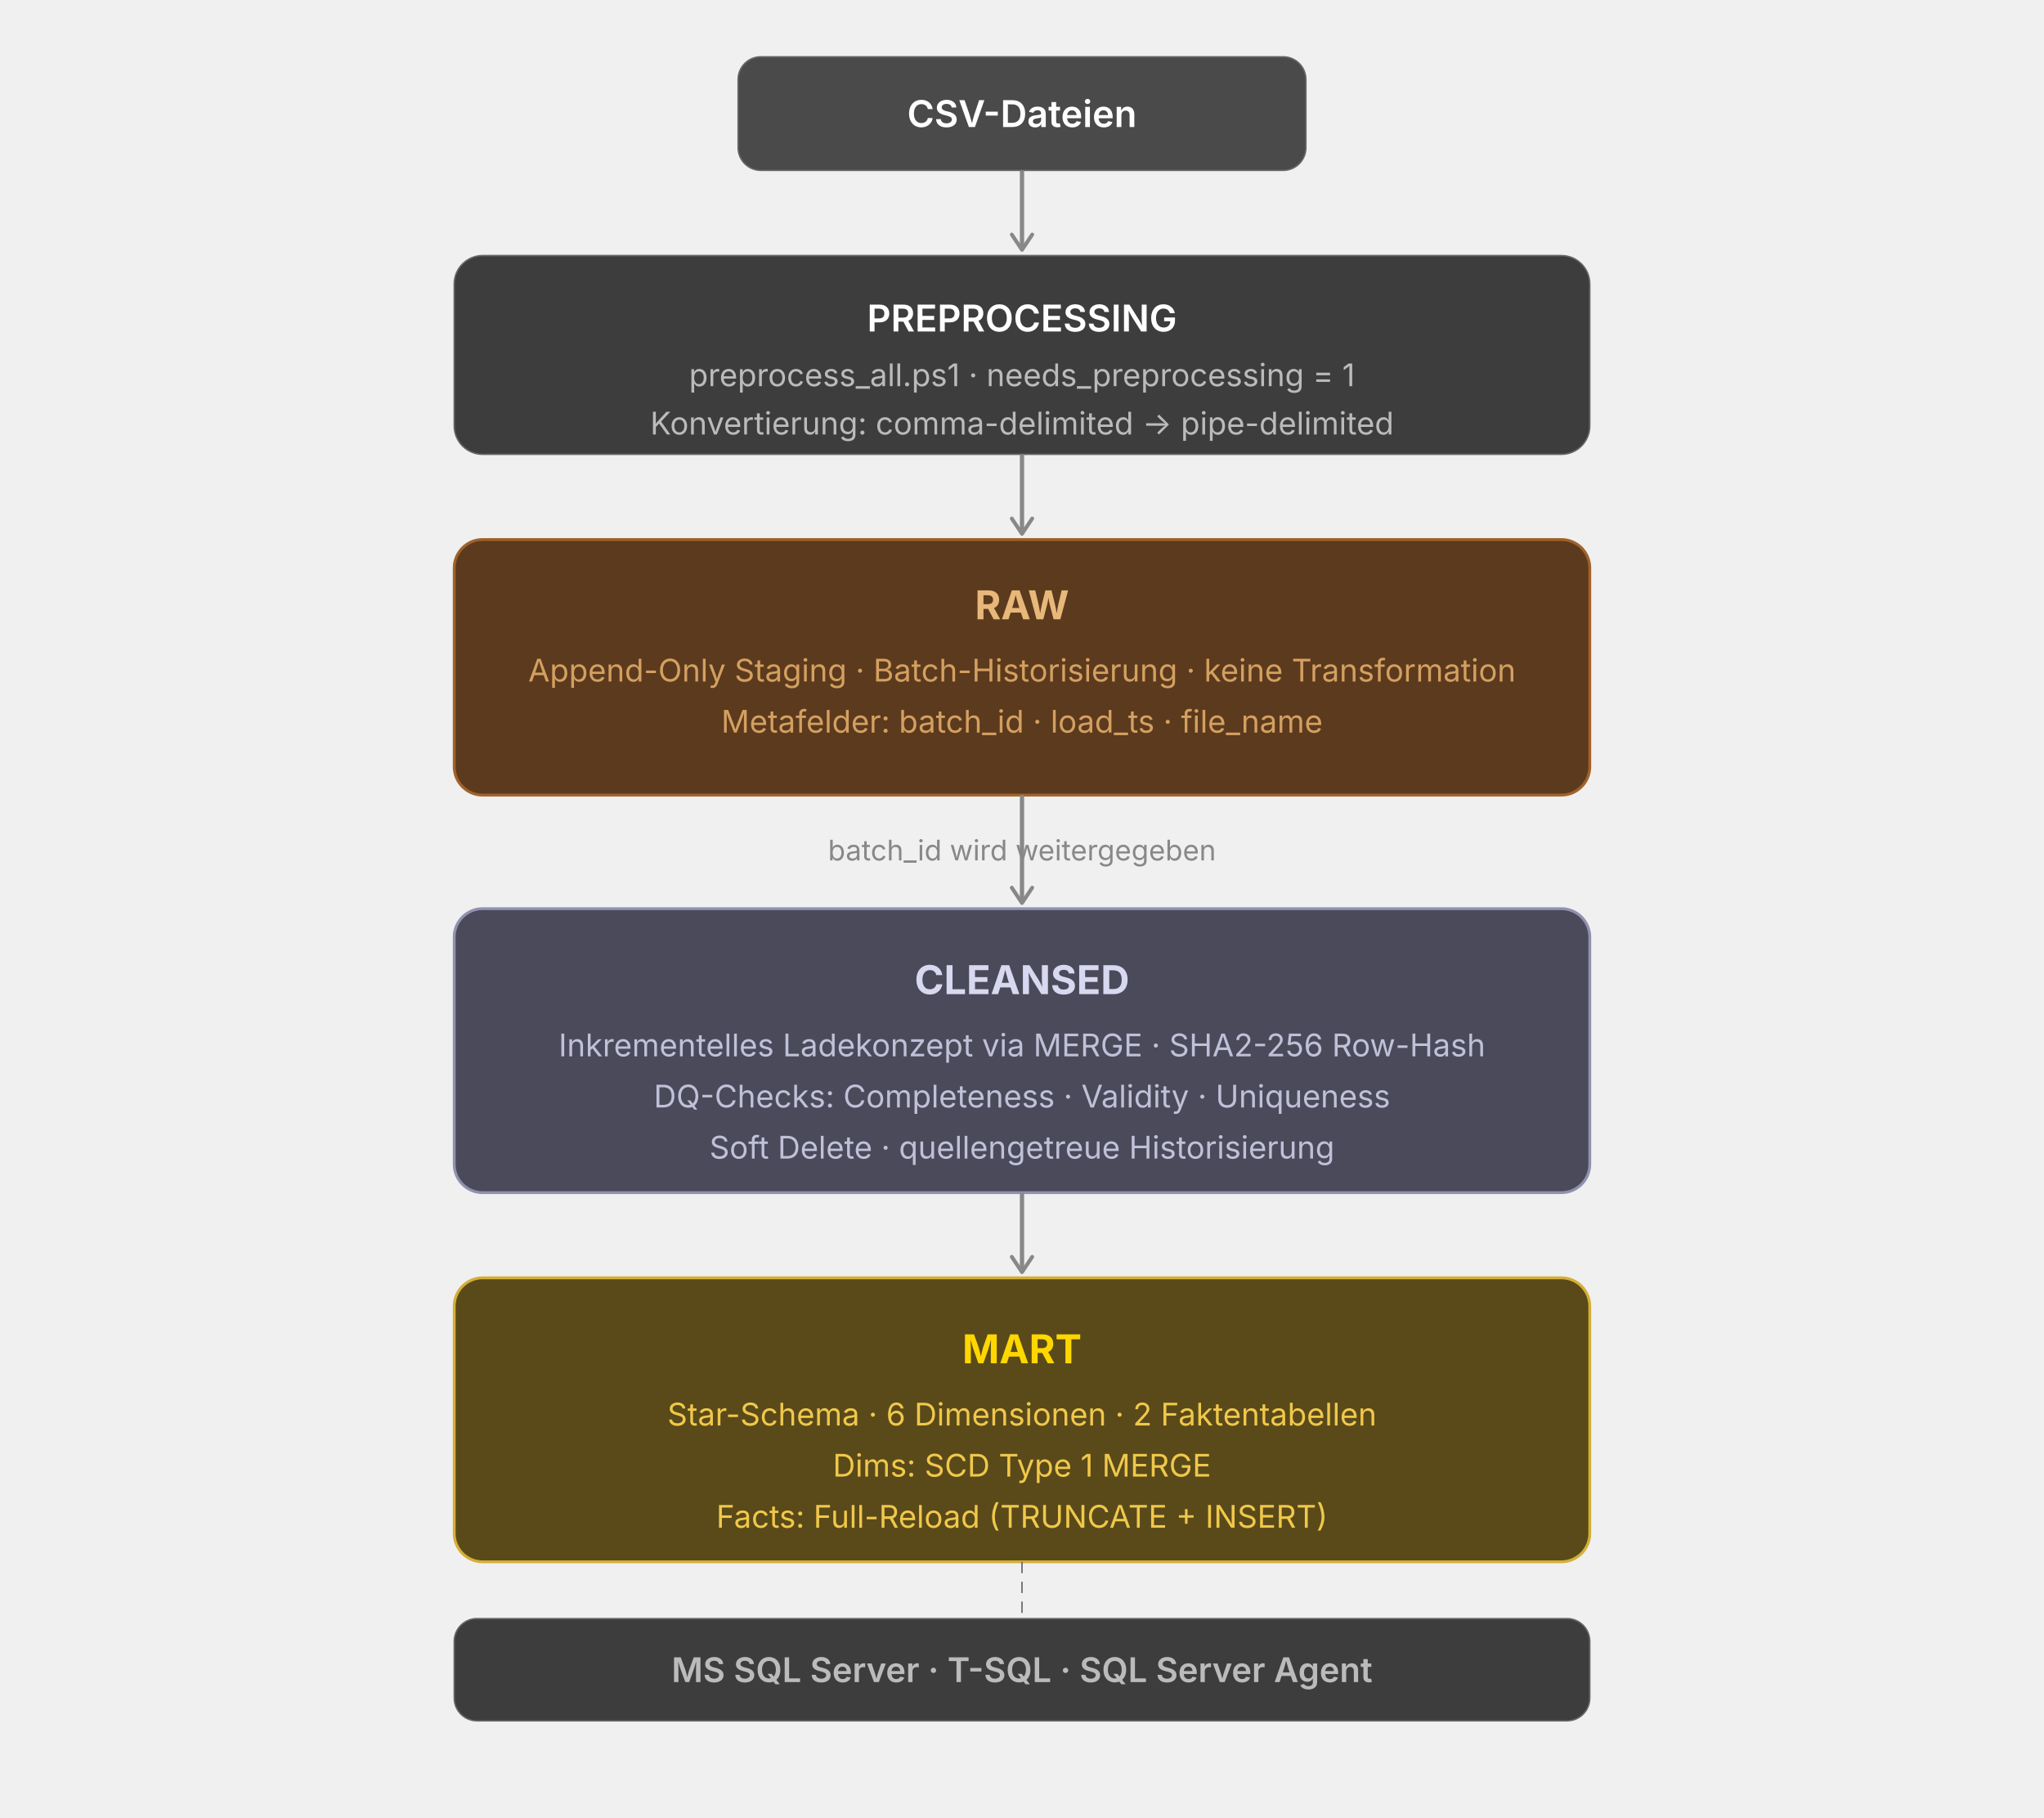
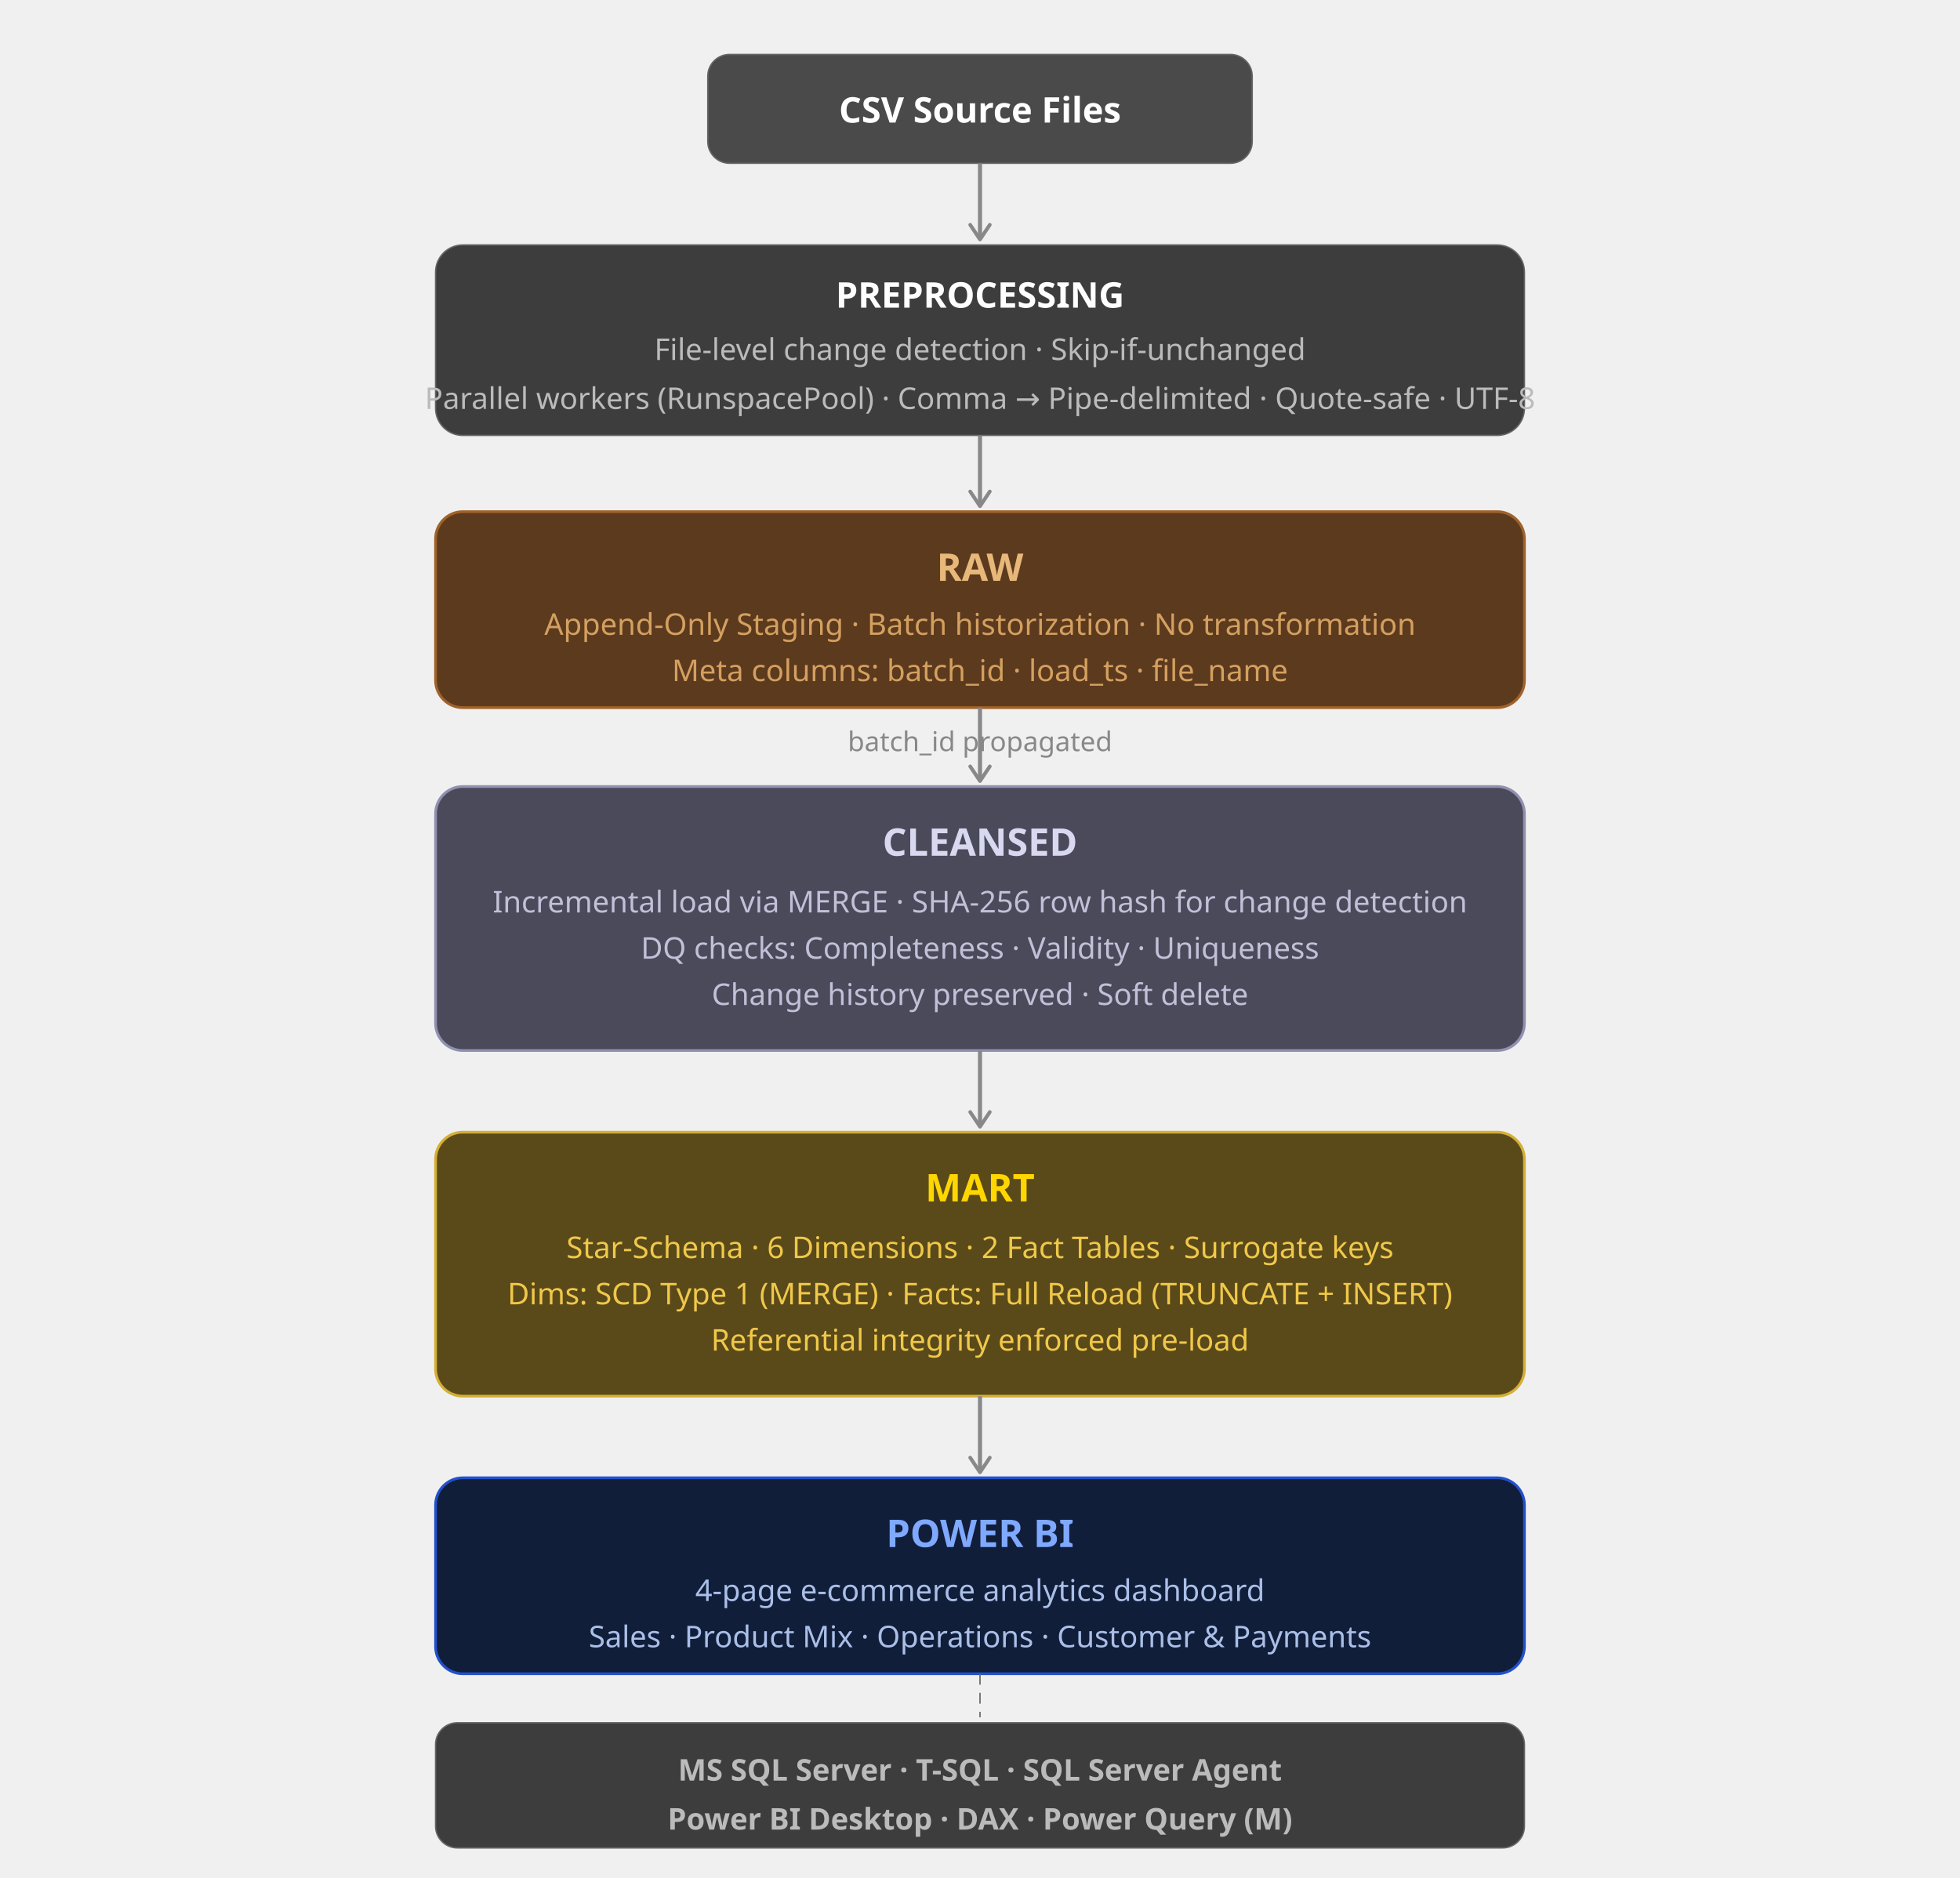
- <svg xmlns="http://www.w3.org/2000/svg" width="100%" viewBox="0 0 720 640" role="img">
+ <svg xmlns="http://www.w3.org/2000/svg" width="100%" viewBox="0 0 720 690" role="img">
  <defs>
    <marker id="arrow" viewBox="0 0 10 10" refX="8" refY="5" markerWidth="6" markerHeight="6" orient="auto-start-reverse">
      <path d="M2 1L8 5L2 9" fill="none" stroke="#888" stroke-width="1.5" stroke-linecap="round" stroke-linejoin="round" />
    </marker>
  </defs>
-   <rect x="260" y="20" width="200" height="40" rx="8" fill="#4a4a4a" stroke="#666" stroke-width="0.5" style="fill:rgb(74, 74, 74);stroke:rgb(102, 102, 102);color:rgb(255, 255, 255);stroke-width:0.5px;stroke-linecap:butt;stroke-linejoin:miter;opacity:1;font-family:&quot;Anthropic Sans&quot;, -apple-system, BlinkMacSystemFont, &quot;Segoe UI&quot;, sans-serif;font-size:16px;font-weight:400;text-anchor:start;dominant-baseline:auto" />
-   <text x="360" y="40" text-anchor="middle" dominant-baseline="central" fill="#fff" font-size="13" font-weight="600" style="fill:rgb(255, 255, 255);stroke:none;color:rgb(255, 255, 255);stroke-width:1px;stroke-linecap:butt;stroke-linejoin:miter;opacity:1;font-family:&quot;Anthropic Sans&quot;, -apple-system, BlinkMacSystemFont, &quot;Segoe UI&quot;, sans-serif;font-size:13px;font-weight:600;text-anchor:middle;dominant-baseline:central">CSV-Dateien</text>
-   <line x1="360" y1="60" x2="360" y2="88" stroke="#888" marker-end="url(#arrow)" stroke-width="1.5" style="fill:rgb(0, 0, 0);stroke:rgb(136, 136, 136);color:rgb(255, 255, 255);stroke-width:1.5px;stroke-linecap:butt;stroke-linejoin:miter;opacity:1;font-family:&quot;Anthropic Sans&quot;, -apple-system, BlinkMacSystemFont, &quot;Segoe UI&quot;, sans-serif;font-size:16px;font-weight:400;text-anchor:start;dominant-baseline:auto" />
-   <rect x="160" y="90" width="400" height="70" rx="10" fill="#3d3d3d" stroke="#666" stroke-width="0.5" style="fill:rgb(61, 61, 61);stroke:rgb(102, 102, 102);color:rgb(255, 255, 255);stroke-width:0.5px;stroke-linecap:butt;stroke-linejoin:miter;opacity:1;font-family:&quot;Anthropic Sans&quot;, -apple-system, BlinkMacSystemFont, &quot;Segoe UI&quot;, sans-serif;font-size:16px;font-weight:400;text-anchor:start;dominant-baseline:auto" />
-   <text x="360" y="112" text-anchor="middle" dominant-baseline="central" fill="#fff" font-size="13" font-weight="600" style="fill:rgb(255, 255, 255);stroke:none;color:rgb(255, 255, 255);stroke-width:1px;stroke-linecap:butt;stroke-linejoin:miter;opacity:1;font-family:&quot;Anthropic Sans&quot;, -apple-system, BlinkMacSystemFont, &quot;Segoe UI&quot;, sans-serif;font-size:13px;font-weight:600;text-anchor:middle;dominant-baseline:central">PREPROCESSING</text>
-   <text x="360" y="132" text-anchor="middle" dominant-baseline="central" fill="#bbb" font-size="11" style="fill:rgb(187, 187, 187);stroke:none;color:rgb(255, 255, 255);stroke-width:1px;stroke-linecap:butt;stroke-linejoin:miter;opacity:1;font-family:&quot;Anthropic Sans&quot;, -apple-system, BlinkMacSystemFont, &quot;Segoe UI&quot;, sans-serif;font-size:11px;font-weight:400;text-anchor:middle;dominant-baseline:central">preprocess_all.ps1 · needs_preprocessing = 1</text>
-   <text x="360" y="149" text-anchor="middle" dominant-baseline="central" fill="#bbb" font-size="11" style="fill:rgb(187, 187, 187);stroke:none;color:rgb(255, 255, 255);stroke-width:1px;stroke-linecap:butt;stroke-linejoin:miter;opacity:1;font-family:&quot;Anthropic Sans&quot;, -apple-system, BlinkMacSystemFont, &quot;Segoe UI&quot;, sans-serif;font-size:11px;font-weight:400;text-anchor:middle;dominant-baseline:central">Konvertierung: comma-delimited → pipe-delimited</text>
-   <line x1="360" y1="160" x2="360" y2="188" stroke="#888" marker-end="url(#arrow)" stroke-width="1.5" style="fill:rgb(0, 0, 0);stroke:rgb(136, 136, 136);color:rgb(255, 255, 255);stroke-width:1.5px;stroke-linecap:butt;stroke-linejoin:miter;opacity:1;font-family:&quot;Anthropic Sans&quot;, -apple-system, BlinkMacSystemFont, &quot;Segoe UI&quot;, sans-serif;font-size:16px;font-weight:400;text-anchor:start;dominant-baseline:auto" />
-   <rect x="160" y="190" width="400" height="90" rx="10" fill="#5c3a1e" stroke="#a0622a" stroke-width="1" style="fill:rgb(92, 58, 30);stroke:rgb(160, 98, 42);color:rgb(255, 255, 255);stroke-width:1px;stroke-linecap:butt;stroke-linejoin:miter;opacity:1;font-family:&quot;Anthropic Sans&quot;, -apple-system, BlinkMacSystemFont, &quot;Segoe UI&quot;, sans-serif;font-size:16px;font-weight:400;text-anchor:start;dominant-baseline:auto" />
-   <text x="360" y="213" text-anchor="middle" dominant-baseline="central" fill="#e8b87a" font-size="14" font-weight="700" style="fill:rgb(232, 184, 122);stroke:none;color:rgb(255, 255, 255);stroke-width:1px;stroke-linecap:butt;stroke-linejoin:miter;opacity:1;font-family:&quot;Anthropic Sans&quot;, -apple-system, BlinkMacSystemFont, &quot;Segoe UI&quot;, sans-serif;font-size:14px;font-weight:700;text-anchor:middle;dominant-baseline:central">RAW</text>
-   <text x="360" y="236" text-anchor="middle" dominant-baseline="central" fill="#d4a060" font-size="11" style="fill:rgb(212, 160, 96);stroke:none;color:rgb(255, 255, 255);stroke-width:1px;stroke-linecap:butt;stroke-linejoin:miter;opacity:1;font-family:&quot;Anthropic Sans&quot;, -apple-system, BlinkMacSystemFont, &quot;Segoe UI&quot;, sans-serif;font-size:11px;font-weight:400;text-anchor:middle;dominant-baseline:central">Append-Only Staging · Batch-Historisierung · keine Transformation</text>
-   <text x="360" y="254" text-anchor="middle" dominant-baseline="central" fill="#d4a060" font-size="11" style="fill:rgb(212, 160, 96);stroke:none;color:rgb(255, 255, 255);stroke-width:1px;stroke-linecap:butt;stroke-linejoin:miter;opacity:1;font-family:&quot;Anthropic Sans&quot;, -apple-system, BlinkMacSystemFont, &quot;Segoe UI&quot;, sans-serif;font-size:11px;font-weight:400;text-anchor:middle;dominant-baseline:central">Metafelder: batch_id · load_ts · file_name</text>
-   <line x1="360" y1="280" x2="360" y2="318" stroke="#888" marker-end="url(#arrow)" stroke-width="1.5" style="fill:rgb(0, 0, 0);stroke:rgb(136, 136, 136);color:rgb(255, 255, 255);stroke-width:1.5px;stroke-linecap:butt;stroke-linejoin:miter;opacity:1;font-family:&quot;Anthropic Sans&quot;, -apple-system, BlinkMacSystemFont, &quot;Segoe UI&quot;, sans-serif;font-size:16px;font-weight:400;text-anchor:start;dominant-baseline:auto" />
-   <text x="360" y="303" text-anchor="middle" fill="#888" font-size="10" style="fill:rgb(136, 136, 136);stroke:none;color:rgb(255, 255, 255);stroke-width:1px;stroke-linecap:butt;stroke-linejoin:miter;opacity:1;font-family:&quot;Anthropic Sans&quot;, -apple-system, BlinkMacSystemFont, &quot;Segoe UI&quot;, sans-serif;font-size:10px;font-weight:400;text-anchor:middle;dominant-baseline:auto">batch_id wird weitergegeben</text>
-   <rect x="160" y="320" width="400" height="100" rx="10" fill="#4a4a5a" stroke="#9090b0" stroke-width="1" style="fill:rgb(74, 74, 90);stroke:rgb(144, 144, 176);color:rgb(255, 255, 255);stroke-width:1px;stroke-linecap:butt;stroke-linejoin:miter;opacity:1;font-family:&quot;Anthropic Sans&quot;, -apple-system, BlinkMacSystemFont, &quot;Segoe UI&quot;, sans-serif;font-size:16px;font-weight:400;text-anchor:start;dominant-baseline:auto" />
-   <text x="360" y="345" text-anchor="middle" dominant-baseline="central" fill="#d8d8f0" font-size="14" font-weight="700" style="fill:rgb(216, 216, 240);stroke:none;color:rgb(255, 255, 255);stroke-width:1px;stroke-linecap:butt;stroke-linejoin:miter;opacity:1;font-family:&quot;Anthropic Sans&quot;, -apple-system, BlinkMacSystemFont, &quot;Segoe UI&quot;, sans-serif;font-size:14px;font-weight:700;text-anchor:middle;dominant-baseline:central">CLEANSED</text>
-   <text x="360" y="368" text-anchor="middle" dominant-baseline="central" fill="#c0c0d8" font-size="11" style="fill:rgb(192, 192, 216);stroke:none;color:rgb(255, 255, 255);stroke-width:1px;stroke-linecap:butt;stroke-linejoin:miter;opacity:1;font-family:&quot;Anthropic Sans&quot;, -apple-system, BlinkMacSystemFont, &quot;Segoe UI&quot;, sans-serif;font-size:11px;font-weight:400;text-anchor:middle;dominant-baseline:central">Inkrementelles Ladekonzept via MERGE · SHA2-256 Row-Hash</text>
-   <text x="360" y="386" text-anchor="middle" dominant-baseline="central" fill="#c0c0d8" font-size="11" style="fill:rgb(192, 192, 216);stroke:none;color:rgb(255, 255, 255);stroke-width:1px;stroke-linecap:butt;stroke-linejoin:miter;opacity:1;font-family:&quot;Anthropic Sans&quot;, -apple-system, BlinkMacSystemFont, &quot;Segoe UI&quot;, sans-serif;font-size:11px;font-weight:400;text-anchor:middle;dominant-baseline:central">DQ-Checks: Completeness · Validity · Uniqueness</text>
-   <text x="360" y="404" text-anchor="middle" dominant-baseline="central" fill="#c0c0d8" font-size="11" style="fill:rgb(192, 192, 216);stroke:none;color:rgb(255, 255, 255);stroke-width:1px;stroke-linecap:butt;stroke-linejoin:miter;opacity:1;font-family:&quot;Anthropic Sans&quot;, -apple-system, BlinkMacSystemFont, &quot;Segoe UI&quot;, sans-serif;font-size:11px;font-weight:400;text-anchor:middle;dominant-baseline:central">Soft Delete · quellengetreue Historisierung</text>
-   <line x1="360" y1="420" x2="360" y2="448" stroke="#888" marker-end="url(#arrow)" stroke-width="1.5" style="fill:rgb(0, 0, 0);stroke:rgb(136, 136, 136);color:rgb(255, 255, 255);stroke-width:1.5px;stroke-linecap:butt;stroke-linejoin:miter;opacity:1;font-family:&quot;Anthropic Sans&quot;, -apple-system, BlinkMacSystemFont, &quot;Segoe UI&quot;, sans-serif;font-size:16px;font-weight:400;text-anchor:start;dominant-baseline:auto" />
-   <rect x="160" y="450" width="400" height="100" rx="10" fill="#5a4a1a" stroke="#d4af37" stroke-width="1" style="fill:rgb(90, 74, 26);stroke:rgb(212, 175, 55);color:rgb(255, 255, 255);stroke-width:1px;stroke-linecap:butt;stroke-linejoin:miter;opacity:1;font-family:&quot;Anthropic Sans&quot;, -apple-system, BlinkMacSystemFont, &quot;Segoe UI&quot;, sans-serif;font-size:16px;font-weight:400;text-anchor:start;dominant-baseline:auto" />
-   <text x="360" y="475" text-anchor="middle" dominant-baseline="central" fill="#ffd700" font-size="14" font-weight="700" style="fill:rgb(255, 215, 0);stroke:none;color:rgb(255, 255, 255);stroke-width:1px;stroke-linecap:butt;stroke-linejoin:miter;opacity:1;font-family:&quot;Anthropic Sans&quot;, -apple-system, BlinkMacSystemFont, &quot;Segoe UI&quot;, sans-serif;font-size:14px;font-weight:700;text-anchor:middle;dominant-baseline:central">MART</text>
-   <text x="360" y="498" text-anchor="middle" dominant-baseline="central" fill="#f0c84a" font-size="11" style="fill:rgb(240, 200, 74);stroke:none;color:rgb(255, 255, 255);stroke-width:1px;stroke-linecap:butt;stroke-linejoin:miter;opacity:1;font-family:&quot;Anthropic Sans&quot;, -apple-system, BlinkMacSystemFont, &quot;Segoe UI&quot;, sans-serif;font-size:11px;font-weight:400;text-anchor:middle;dominant-baseline:central">Star-Schema · 6 Dimensionen · 2 Faktentabellen</text>
-   <text x="360" y="516" text-anchor="middle" dominant-baseline="central" fill="#f0c84a" font-size="11" style="fill:rgb(240, 200, 74);stroke:none;color:rgb(255, 255, 255);stroke-width:1px;stroke-linecap:butt;stroke-linejoin:miter;opacity:1;font-family:&quot;Anthropic Sans&quot;, -apple-system, BlinkMacSystemFont, &quot;Segoe UI&quot;, sans-serif;font-size:11px;font-weight:400;text-anchor:middle;dominant-baseline:central">Dims: SCD Type 1 MERGE</text>
-   <text x="360" y="534" text-anchor="middle" dominant-baseline="central" fill="#f0c84a" font-size="11" style="fill:rgb(240, 200, 74);stroke:none;color:rgb(255, 255, 255);stroke-width:1px;stroke-linecap:butt;stroke-linejoin:miter;opacity:1;font-family:&quot;Anthropic Sans&quot;, -apple-system, BlinkMacSystemFont, &quot;Segoe UI&quot;, sans-serif;font-size:11px;font-weight:400;text-anchor:middle;dominant-baseline:central">Facts: Full-Reload (TRUNCATE + INSERT)</text>
-   <line x1="360" y1="550" x2="360" y2="568" stroke="#666" stroke-width="0.5" stroke-dasharray="4 3" style="fill:rgb(0, 0, 0);stroke:rgb(102, 102, 102);color:rgb(255, 255, 255);stroke-width:0.5px;stroke-dasharray:4px, 3px;stroke-linecap:butt;stroke-linejoin:miter;opacity:1;font-family:&quot;Anthropic Sans&quot;, -apple-system, BlinkMacSystemFont, &quot;Segoe UI&quot;, sans-serif;font-size:16px;font-weight:400;text-anchor:start;dominant-baseline:auto" />
-   <rect x="160" y="570" width="400" height="36" rx="8" fill="#3d3d3d" stroke="#666" stroke-width="0.5" style="fill:rgb(61, 61, 61);stroke:rgb(102, 102, 102);color:rgb(255, 255, 255);stroke-width:0.5px;stroke-linecap:butt;stroke-linejoin:miter;opacity:1;font-family:&quot;Anthropic Sans&quot;, -apple-system, BlinkMacSystemFont, &quot;Segoe UI&quot;, sans-serif;font-size:16px;font-weight:400;text-anchor:start;dominant-baseline:auto" />
-   <text x="360" y="588" text-anchor="middle" dominant-baseline="central" fill="#bbb" font-size="12" font-weight="600" style="fill:rgb(187, 187, 187);stroke:none;color:rgb(255, 255, 255);stroke-width:1px;stroke-linecap:butt;stroke-linejoin:miter;opacity:1;font-family:&quot;Anthropic Sans&quot;, -apple-system, BlinkMacSystemFont, &quot;Segoe UI&quot;, sans-serif;font-size:12px;font-weight:600;text-anchor:middle;dominant-baseline:central">MS SQL Server · T-SQL · SQL Server Agent</text>
+   <rect x="260" y="20" width="200" height="40" rx="8" fill="#4a4a4a" stroke="#666" stroke-width="0.5" />
+   <text x="360" y="40" text-anchor="middle" dominant-baseline="central" fill="#fff" font-size="13" font-weight="600" font-family="Segoe UI, sans-serif">CSV Source Files</text>
+   <line x1="360" y1="60" x2="360" y2="88" stroke="#888" marker-end="url(#arrow)" stroke-width="1.5" />
+   <rect x="160" y="90" width="400" height="70" rx="10" fill="#3d3d3d" stroke="#666" stroke-width="0.5" />
+   <text x="360" y="108" text-anchor="middle" dominant-baseline="central" fill="#fff" font-size="13" font-weight="600" font-family="Segoe UI, sans-serif">PREPROCESSING</text>
+   <text x="360" y="128" text-anchor="middle" dominant-baseline="central" fill="#bbb" font-size="11" font-family="Segoe UI, sans-serif">File-level change detection · Skip-if-unchanged</text>
+   <text x="360" y="146" text-anchor="middle" dominant-baseline="central" fill="#bbb" font-size="11" font-family="Segoe UI, sans-serif">Parallel workers (RunspacePool) · Comma → Pipe-delimited · Quote-safe · UTF-8</text>
+   <line x1="360" y1="160" x2="360" y2="186" stroke="#888" marker-end="url(#arrow)" stroke-width="1.5" />
+   <rect x="160" y="188" width="400" height="72" rx="10" fill="#5c3a1e" stroke="#a0622a" stroke-width="1" />
+   <text x="360" y="208" text-anchor="middle" dominant-baseline="central" fill="#e8b87a" font-size="14" font-weight="700" font-family="Segoe UI, sans-serif">RAW</text>
+   <text x="360" y="229" text-anchor="middle" dominant-baseline="central" fill="#d4a060" font-size="11" font-family="Segoe UI, sans-serif">Append-Only Staging · Batch historization · No transformation</text>
+   <text x="360" y="246" text-anchor="middle" dominant-baseline="central" fill="#d4a060" font-size="11" font-family="Segoe UI, sans-serif">Meta columns: batch_id · load_ts · file_name</text>
+   <line x1="360" y1="260" x2="360" y2="287" stroke="#888" marker-end="url(#arrow)" stroke-width="1.5" />
+   <text x="360" y="276" text-anchor="middle" fill="#888" font-size="10" font-family="Segoe UI, sans-serif">batch_id propagated</text>
+   <rect x="160" y="289" width="400" height="97" rx="10" fill="#4a4a5a" stroke="#9090b0" stroke-width="1" />
+   <text x="360" y="309" text-anchor="middle" dominant-baseline="central" fill="#d8d8f0" font-size="14" font-weight="700" font-family="Segoe UI, sans-serif">CLEANSED</text>
+   <text x="360" y="331" text-anchor="middle" dominant-baseline="central" fill="#c0c0d8" font-size="11" font-family="Segoe UI, sans-serif">Incremental load via MERGE · SHA-256 row hash for change detection</text>
+   <text x="360" y="348" text-anchor="middle" dominant-baseline="central" fill="#c0c0d8" font-size="11" font-family="Segoe UI, sans-serif">DQ checks: Completeness · Validity · Uniqueness</text>
+   <text x="360" y="365" text-anchor="middle" dominant-baseline="central" fill="#c0c0d8" font-size="11" font-family="Segoe UI, sans-serif">Change history preserved · Soft delete</text>
+   <line x1="360" y1="386" x2="360" y2="414" stroke="#888" marker-end="url(#arrow)" stroke-width="1.5" />
+   <rect x="160" y="416" width="400" height="97" rx="10" fill="#5a4a1a" stroke="#d4af37" stroke-width="1" />
+   <text x="360" y="436" text-anchor="middle" dominant-baseline="central" fill="#ffd700" font-size="14" font-weight="700" font-family="Segoe UI, sans-serif">MART</text>
+   <text x="360" y="458" text-anchor="middle" dominant-baseline="central" fill="#f0c84a" font-size="11" font-family="Segoe UI, sans-serif">Star-Schema · 6 Dimensions · 2 Fact Tables · Surrogate keys</text>
+   <text x="360" y="475" text-anchor="middle" dominant-baseline="central" fill="#f0c84a" font-size="11" font-family="Segoe UI, sans-serif">Dims: SCD Type 1 (MERGE) · Facts: Full Reload (TRUNCATE + INSERT)</text>
+   <text x="360" y="492" text-anchor="middle" dominant-baseline="central" fill="#f0c84a" font-size="11" font-family="Segoe UI, sans-serif">Referential integrity enforced pre-load</text>
+   <line x1="360" y1="513" x2="360" y2="541" stroke="#888" marker-end="url(#arrow)" stroke-width="1.5" />
+   <rect x="160" y="543" width="400" height="72" rx="10" fill="#111e3a" stroke="#2251CC" stroke-width="1" />
+   <text x="360" y="563" text-anchor="middle" dominant-baseline="central" fill="#7FA8FF" font-size="14" font-weight="700" font-family="Segoe UI, sans-serif">POWER BI</text>
+   <text x="360" y="584" text-anchor="middle" dominant-baseline="central" fill="#AABFE8" font-size="11" font-family="Segoe UI, sans-serif">4-page e-commerce analytics dashboard</text>
+   <text x="360" y="601" text-anchor="middle" dominant-baseline="central" fill="#AABFE8" font-size="11" font-family="Segoe UI, sans-serif">Sales · Product Mix · Operations · Customer &amp; Payments</text>
+   <line x1="360" y1="615" x2="360" y2="631" stroke="#666" stroke-width="0.5" stroke-dasharray="4 3" />
+   <rect x="160" y="633" width="400" height="46" rx="8" fill="#3d3d3d" stroke="#666" stroke-width="0.5" />
+   <text x="360" y="650" text-anchor="middle" dominant-baseline="central" fill="#bbb" font-size="11" font-weight="600" font-family="Segoe UI, sans-serif">MS SQL Server · T-SQL · SQL Server Agent</text>
+   <text x="360" y="668" text-anchor="middle" dominant-baseline="central" fill="#bbb" font-size="11" font-weight="600" font-family="Segoe UI, sans-serif">Power BI Desktop · DAX · Power Query (M)</text>
</svg>
